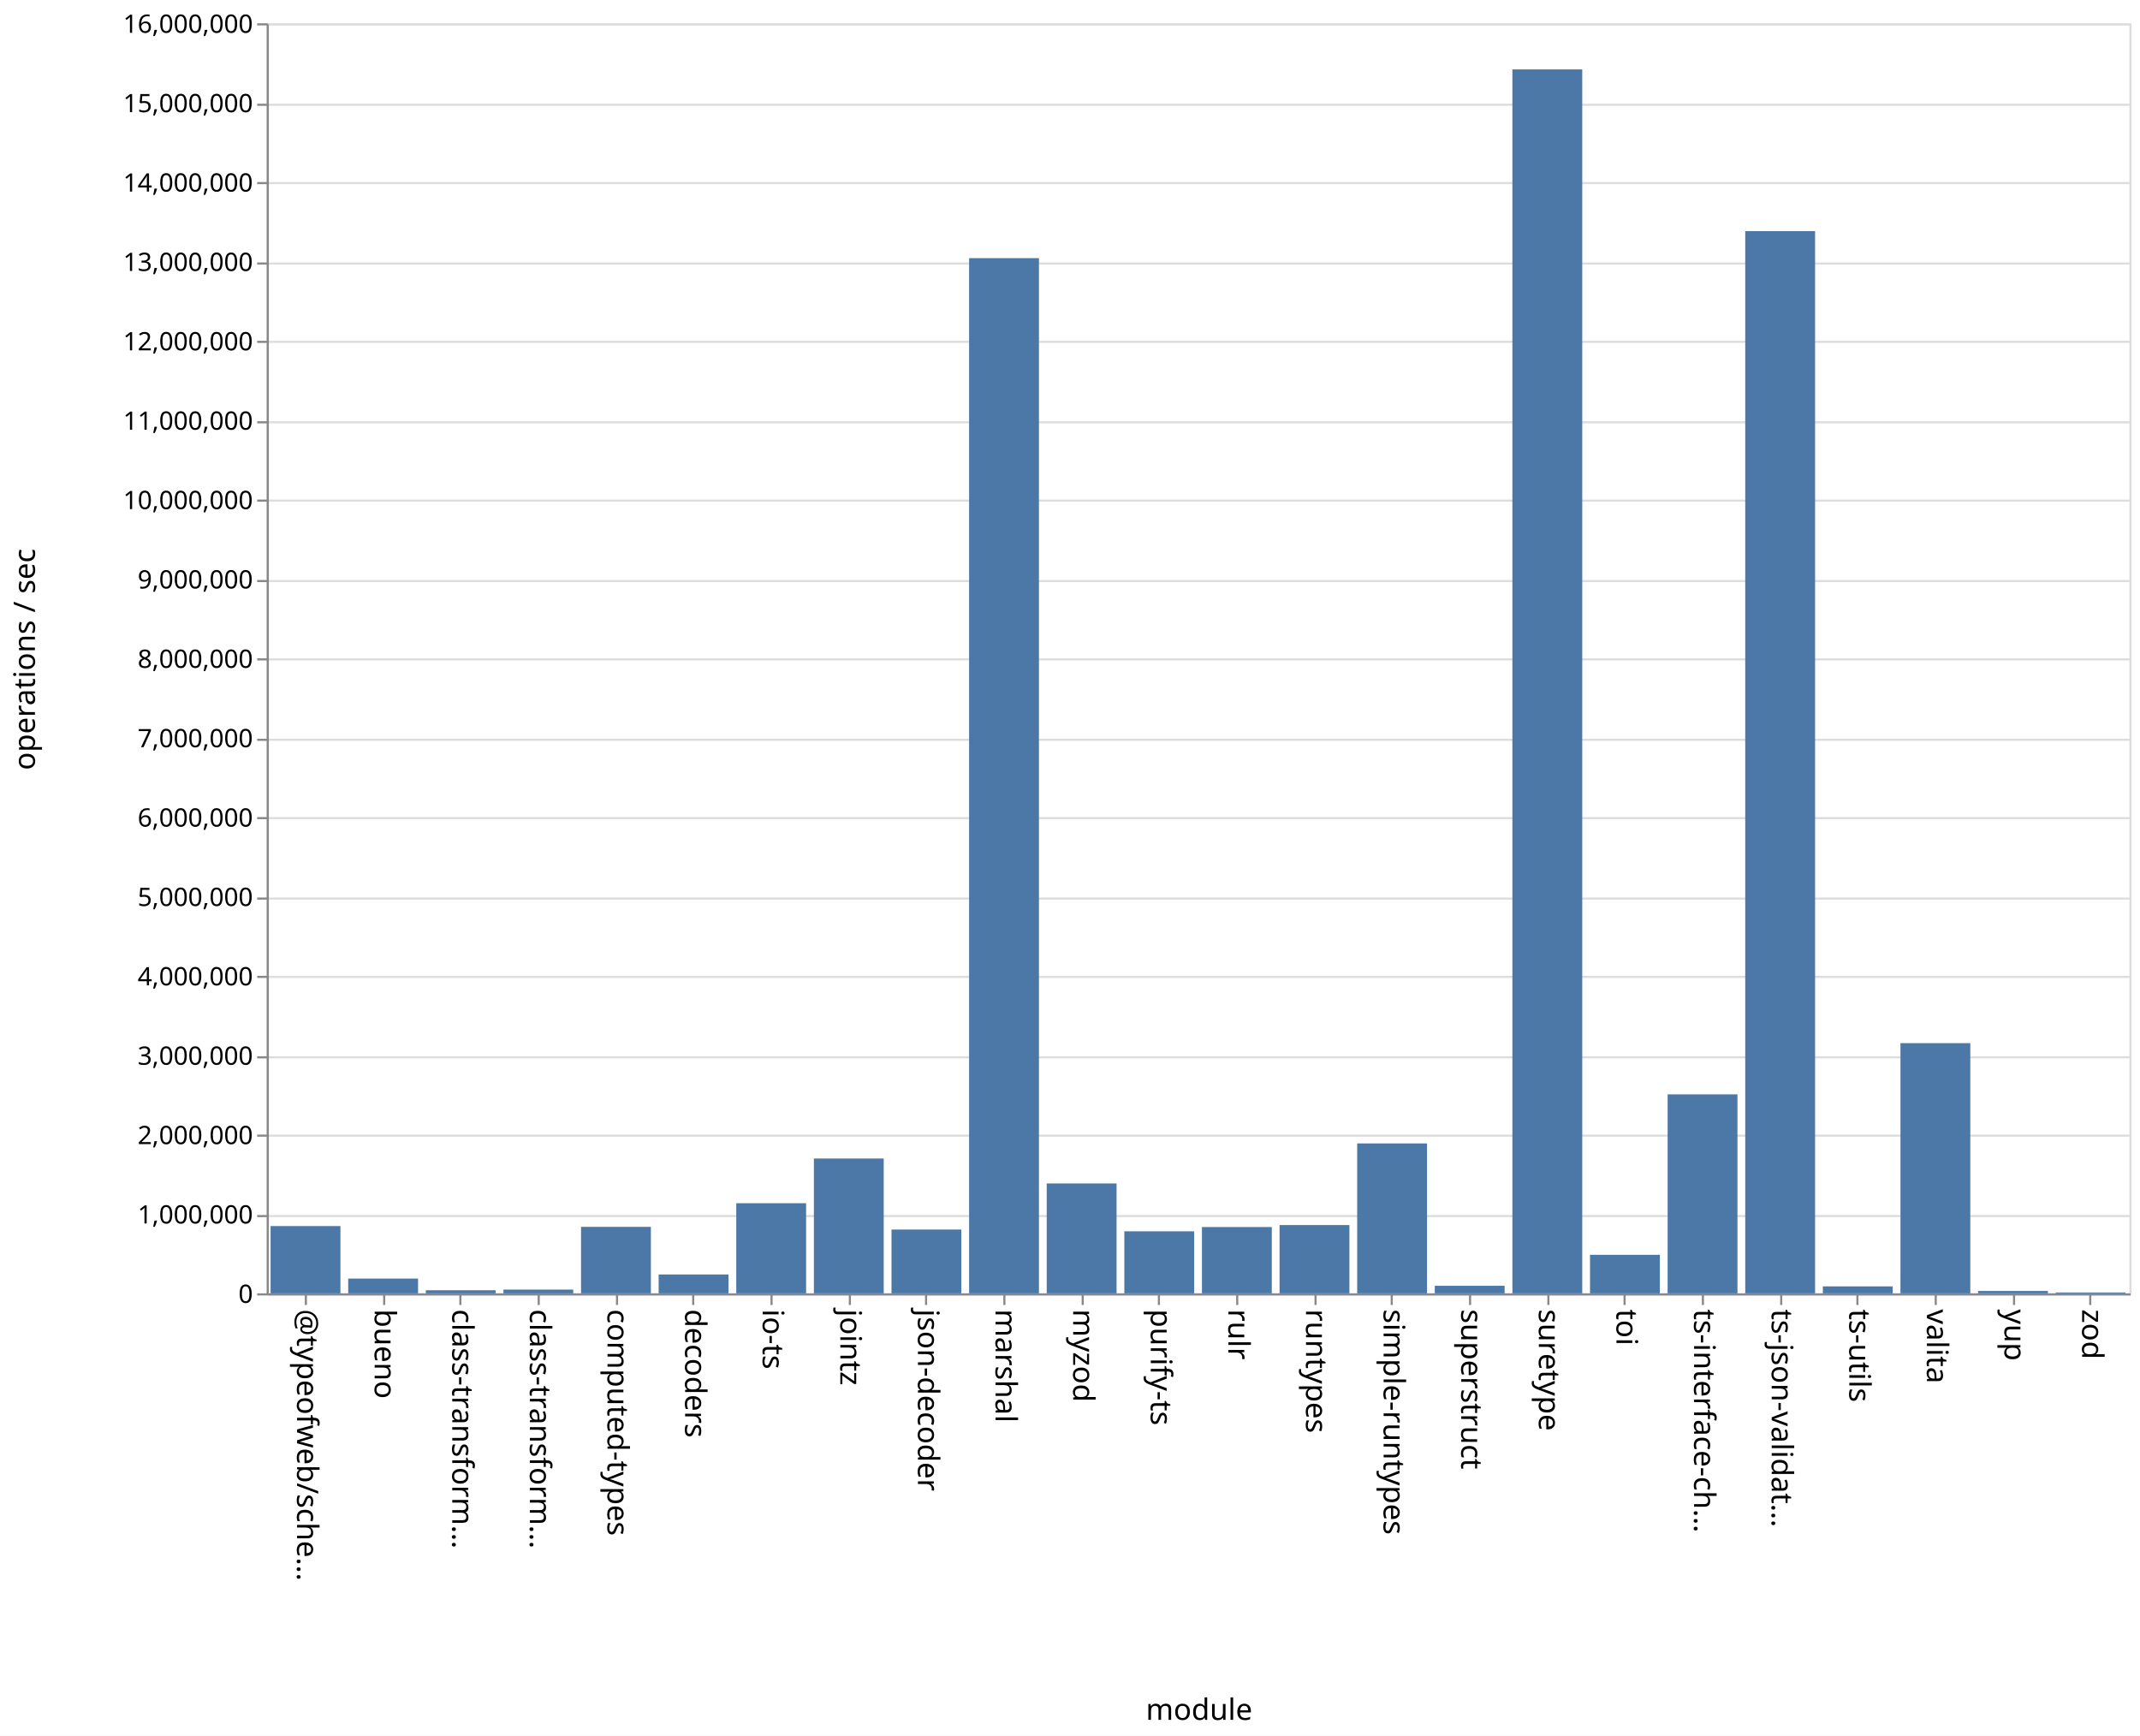
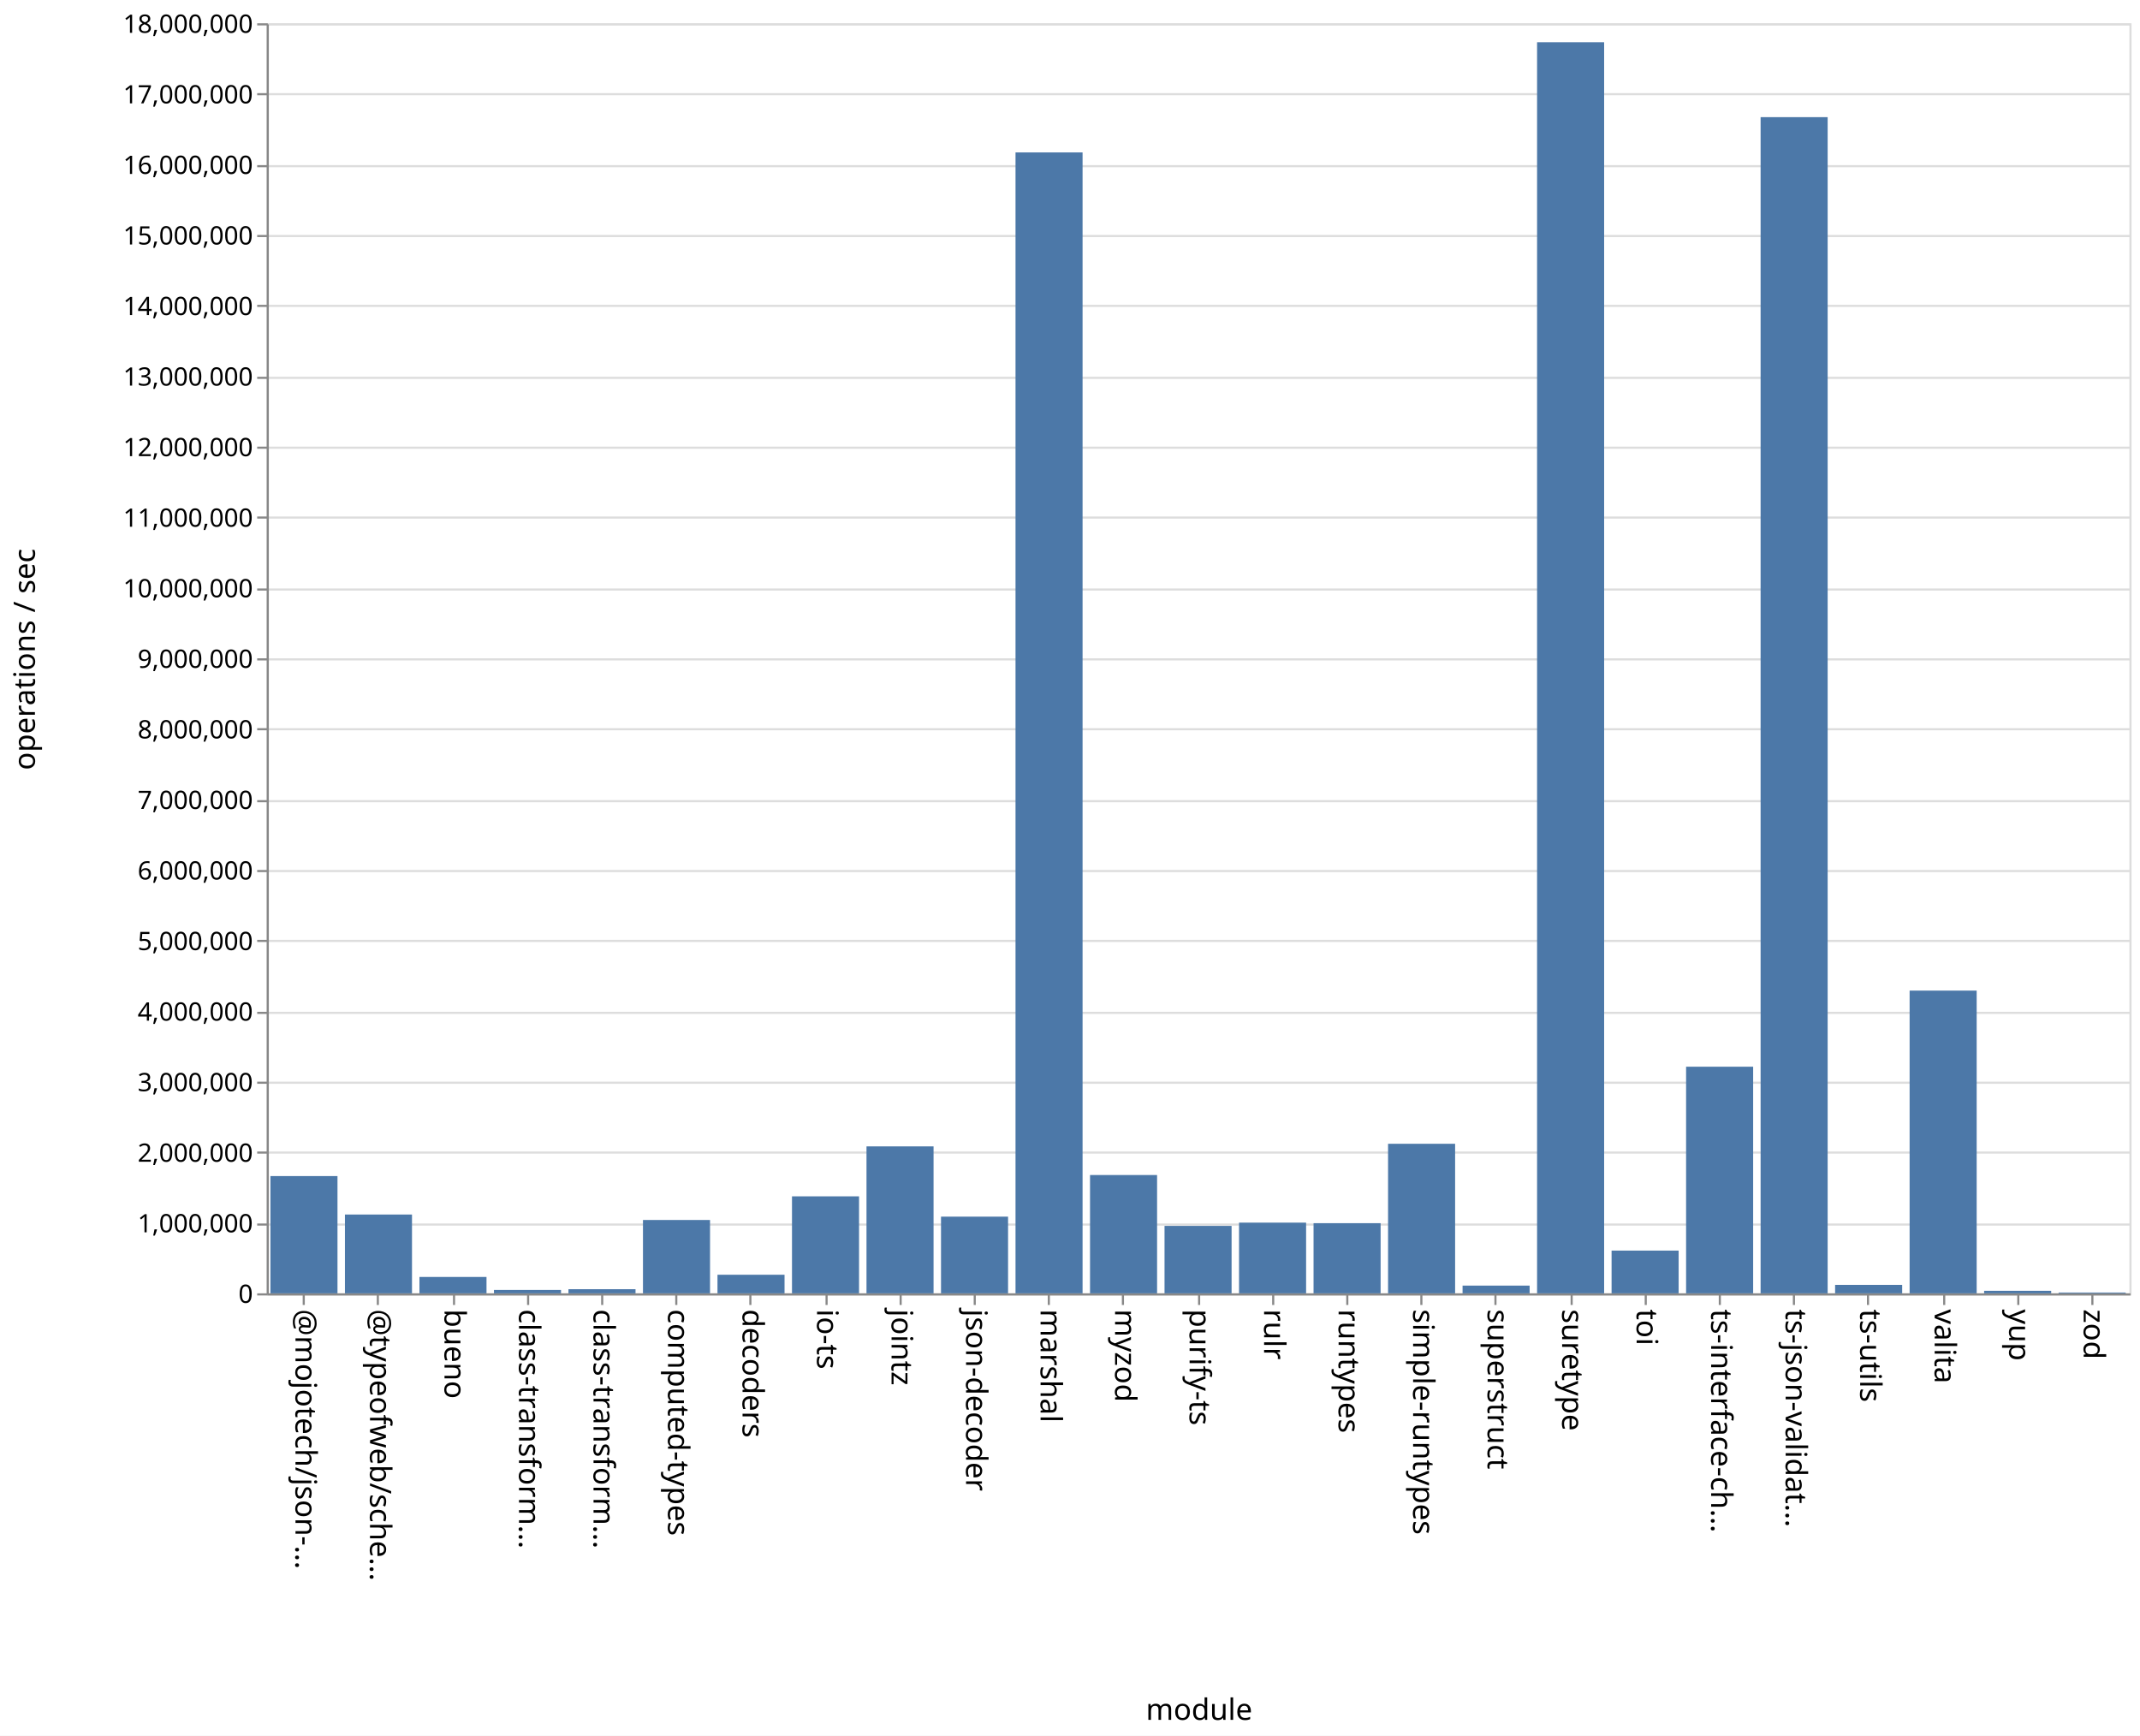
<svg xmlns="http://www.w3.org/2000/svg" class="marks" width="1011" height="820">
  <path fill="#fff" d="M0 0h1011v820H0z" />
  <g class="mark-group role-frame root" aria-roledescription="group mark container" fill="none" stroke-miterlimit="10">
    <path class="background" aria-hidden="true" d="M126.5 11.5h880v600h-880z" stroke="#ddd" />
-     <g class="mark-group role-axis" aria-roledescription="axis" aria-label="Y-axis for a linear scale with values from 0 to 16,000,000">
+     <g class="mark-group role-axis" aria-roledescription="axis" aria-label="Y-axis for a linear scale with values from 0 to 18,000,000">
      <path class="background" aria-hidden="true" d="M126.5 11.5z" pointer-events="none" />
      <g class="mark-rule role-axis-grid" pointer-events="none" stroke="#ddd">
-         <path d="M126.5 611.5h880M126.5 574.5h880M126.5 536.5h880M126.5 499.5h880M126.5 461.5h880M126.5 424.5h880M126.5 386.5h880M126.5 349.5h880M126.5 311.5h880M126.5 274.5h880M126.5 236.5h880M126.5 199.5h880M126.5 161.5h880M126.5 124.5h880M126.5 86.5h880M126.5 49.5h880M126.5 11.5h880" />
+         <path d="M126.5 611.5h880M126.5 578.5h880M126.5 544.5h880M126.5 511.5h880M126.5 478.5h880M126.5 444.5h880M126.5 411.5h880M126.5 378.5h880M126.5 344.5h880M126.5 311.5h880M126.5 278.5h880M126.5 244.5h880M126.5 211.5h880M126.5 178.5h880M126.5 144.5h880M126.5 111.5h880M126.5 78.5h880M126.5 44.5h880M126.5 11.5h880" />
      </g>
    </g>
-     <g class="mark-group role-axis" aria-roledescription="axis" aria-label="X-axis titled 'module' for a discrete scale with 24 values: @typeofweb/schema, bueno, class-transformer-validator-async, class-transformer-validator-sync, computed-types, ending with zod">
+     <g class="mark-group role-axis" aria-roledescription="axis" aria-label="X-axis titled 'module' for a discrete scale with 25 values: @mojotech/json-type-validation, @typeofweb/schema, bueno, class-transformer-validator-async, class-transformer-validator-sync, ending with zod">
      <path class="background" aria-hidden="true" d="M126.5 611.5z" pointer-events="none" />
      <g class="mark-rule role-axis-tick" pointer-events="none" stroke="#888">
-         <path d="M144.5 611.5v5M181.5 611.5v5M217.5 611.5v5M254.5 611.5v5M291.5 611.5v5M327.5 611.5v5M364.5 611.5v5M401.5 611.5v5M437.5 611.5v5M474.5 611.5v5M511.5 611.5v5M547.5 611.5v5M584.5 611.5v5M621.5 611.5v5M657.5 611.5v5M694.5 611.5v5M731.5 611.5v5M767.5 611.5v5M804.5 611.5v5M841.5 611.5v5M877.5 611.5v5M914.5 611.5v5M951.5 611.5v5M987.5 611.5v5" />
+         <path d="M143.5 611.5v5M178.5 611.5v5M214.5 611.5v5M249.5 611.5v5M284.5 611.5v5M319.5 611.5v5M354.5 611.5v5M390.5 611.5v5M425.5 611.5v5M460.5 611.5v5M495.5 611.5v5M530.5 611.5v5M566.5 611.5v5M601.5 611.5v5M636.5 611.5v5M671.5 611.5v5M706.5 611.5v5M742.5 611.5v5M777.5 611.5v5M812.5 611.5v5M847.5 611.5v5M882.5 611.5v5M918.5 611.5v5M953.5 611.5v5M988.5 611.5v5" />
      </g>
      <g class="mark-text role-axis-label" pointer-events="none" font-family="sans-serif" font-size="14" fill="#000">
-         <text transform="rotate(90 -239.083 379.417)">@typeofweb/sche…</text>
-         <text transform="rotate(90 -220.75 397.75)">bueno</text>
-         <text transform="rotate(90 -202.417 416.083)">class-transform…</text>
-         <text transform="rotate(90 -184.083 434.417)">class-transform…</text>
-         <text transform="rotate(90 -165.75 452.75)">computed-types</text>
-         <text transform="rotate(90 -147.417 471.083)">decoders</text>
-         <text transform="rotate(90 -129.083 489.417)">io-ts</text>
-         <text transform="rotate(90 -110.75 507.75)">jointz</text>
-         <text transform="rotate(90 -92.417 526.083)">json-decoder</text>
-         <text transform="rotate(90 -74.083 544.417)">marshal</text>
-         <text transform="rotate(90 -55.75 562.75)">myzod</text>
-         <text transform="rotate(90 -37.417 581.083)">purify-ts</text>
-         <text transform="rotate(90 -19.083 599.417)">rulr</text>
-         <text transform="rotate(90 -.75 617.75)">runtypes</text>
-         <text transform="rotate(90 17.583 636.083)">simple-runtypes</text>
-         <text transform="rotate(90 35.917 654.417)">superstruct</text>
-         <text transform="rotate(90 54.25 672.75)">suretype</text>
-         <text transform="rotate(90 72.583 691.083)">toi</text>
-         <text transform="rotate(90 90.917 709.417)">ts-interface-ch…</text>
-         <text transform="rotate(90 109.25 727.75)">ts-json-validat…</text>
-         <text transform="rotate(90 127.583 746.083)">ts-utils</text>
-         <text transform="rotate(90 145.917 764.417)">valita</text>
-         <text transform="rotate(90 164.25 782.75)">yup</text>
-         <text transform="rotate(90 182.583 801.083)">zod</text>
+         <text transform="rotate(90 -239.45 379.05)">@mojotech/json-…</text>
+         <text transform="rotate(90 -221.85 396.65)">@typeofweb/sche…</text>
+         <text transform="rotate(90 -204.25 414.25)">bueno</text>
+         <text transform="rotate(90 -186.65 431.85)">class-transform…</text>
+         <text transform="rotate(90 -169.05 449.45)">class-transform…</text>
+         <text transform="rotate(90 -151.45 467.05)">computed-types</text>
+         <text transform="rotate(90 -133.85 484.65)">decoders</text>
+         <text transform="rotate(90 -116.25 502.25)">io-ts</text>
+         <text transform="rotate(90 -98.65 519.85)">jointz</text>
+         <text transform="rotate(90 -81.05 537.45)">json-decoder</text>
+         <text transform="rotate(90 -63.45 555.05)">marshal</text>
+         <text transform="rotate(90 -45.85 572.65)">myzod</text>
+         <text transform="rotate(90 -28.25 590.25)">purify-ts</text>
+         <text transform="rotate(90 -10.65 607.85)">rulr</text>
+         <text transform="rotate(90 6.95 625.45)">runtypes</text>
+         <text transform="rotate(90 24.55 643.05)">simple-runtypes</text>
+         <text transform="rotate(90 42.15 660.65)">superstruct</text>
+         <text transform="rotate(90 59.75 678.25)">suretype</text>
+         <text transform="rotate(90 77.35 695.85)">toi</text>
+         <text transform="rotate(90 94.95 713.45)">ts-interface-ch…</text>
+         <text transform="rotate(90 112.55 731.05)">ts-json-validat…</text>
+         <text transform="rotate(90 130.15 748.65)">ts-utils</text>
+         <text transform="rotate(90 147.75 766.25)">valita</text>
+         <text transform="rotate(90 165.35 783.85)">yup</text>
+         <text transform="rotate(90 182.95 801.45)">zod</text>
      </g>
      <path stroke="#888" d="M126.5 611.5h880" class="mark-rule role-axis-domain" pointer-events="none" />
      <text text-anchor="middle" transform="translate(566.5 812.5)" font-family="sans-serif" font-size="14" fill="#000" class="mark-text role-axis-title" pointer-events="none">module</text>
    </g>
-     <g class="mark-group role-axis" aria-roledescription="axis" aria-label="Y-axis titled 'operations / sec' for a linear scale with values from 0 to 16,000,000">
+     <g class="mark-group role-axis" aria-roledescription="axis" aria-label="Y-axis titled 'operations / sec' for a linear scale with values from 0 to 18,000,000">
      <path class="background" aria-hidden="true" d="M126.5 11.5z" pointer-events="none" />
      <g class="mark-rule role-axis-tick" pointer-events="none" stroke="#888">
-         <path d="M126.5 611.5h-5M126.5 574.5h-5M126.5 536.5h-5M126.5 499.5h-5M126.5 461.5h-5M126.5 424.5h-5M126.5 386.5h-5M126.5 349.5h-5M126.5 311.5h-5M126.5 274.5h-5M126.5 236.5h-5M126.5 199.5h-5M126.5 161.5h-5M126.5 124.5h-5M126.5 86.5h-5M126.5 49.5h-5M126.5 11.5h-5" />
+         <path d="M126.5 611.5h-5M126.5 578.5h-5M126.5 544.5h-5M126.5 511.5h-5M126.5 478.5h-5M126.5 444.5h-5M126.5 411.5h-5M126.5 378.5h-5M126.5 344.5h-5M126.5 311.5h-5M126.5 278.5h-5M126.5 244.5h-5M126.5 211.5h-5M126.5 178.5h-5M126.5 144.5h-5M126.5 111.5h-5M126.5 78.5h-5M126.5 44.5h-5M126.5 11.5h-5" />
      </g>
      <g class="mark-text role-axis-label" pointer-events="none" text-anchor="end" font-family="sans-serif" font-size="12" fill="#000">
        <text transform="translate(119.5 615.5)">0</text>
-         <text transform="translate(119.5 578)">1,000,000</text>
-         <text transform="translate(119.5 540.5)">2,000,000</text>
-         <text transform="translate(119.5 503)">3,000,000</text>
-         <text transform="translate(119.5 465.5)">4,000,000</text>
-         <text transform="translate(119.5 428)">5,000,000</text>
-         <text transform="translate(119.5 390.5)">6,000,000</text>
-         <text transform="translate(119.5 353)">7,000,000</text>
-         <text transform="translate(119.5 315.5)">8,000,000</text>
-         <text transform="translate(119.5 278)">9,000,000</text>
-         <text transform="translate(119.5 240.5)">10,000,000</text>
-         <text transform="translate(119.5 203)">11,000,000</text>
-         <text transform="translate(119.5 165.5)">12,000,000</text>
-         <text transform="translate(119.5 128)">13,000,000</text>
-         <text transform="translate(119.5 90.5)">14,000,000</text>
-         <text transform="translate(119.5 53)">15,000,000</text>
-         <text transform="translate(119.5 15.5)">16,000,000</text>
+         <text transform="translate(119.5 582.167)">1,000,000</text>
+         <text transform="translate(119.5 548.833)">2,000,000</text>
+         <text transform="translate(119.5 515.5)">3,000,000</text>
+         <text transform="translate(119.5 482.167)">4,000,000</text>
+         <text transform="translate(119.5 448.833)">5,000,000</text>
+         <text transform="translate(119.5 415.5)">6,000,000</text>
+         <text transform="translate(119.5 382.167)">7,000,000</text>
+         <text transform="translate(119.5 348.833)">8,000,000</text>
+         <text transform="translate(119.5 315.5)">9,000,000</text>
+         <text transform="translate(119.5 282.167)">10,000,000</text>
+         <text transform="translate(119.5 248.833)">11,000,000</text>
+         <text transform="translate(119.5 215.5)">12,000,000</text>
+         <text transform="translate(119.5 182.167)">13,000,000</text>
+         <text transform="translate(119.5 148.833)">14,000,000</text>
+         <text transform="translate(119.5 115.5)">15,000,000</text>
+         <text transform="translate(119.5 82.167)">16,000,000</text>
+         <text transform="translate(119.5 48.833)">17,000,000</text>
+         <text transform="translate(119.5 15.5)">18,000,000</text>
      </g>
      <path stroke="#888" d="M126.5 611.5v-600" class="mark-rule role-axis-domain" pointer-events="none" />
      <text text-anchor="middle" transform="rotate(-90 164 147.5)" font-family="sans-serif" font-size="14" fill="#000" class="mark-text role-axis-title" pointer-events="none">operations / sec</text>
    </g>
    <g class="mark-rect role-mark marks" aria-roledescription="rect mark container" fill="#4c78a8">
-       <path d="M164.5 604.023h33V611h-33zM201.167 609.544h33V611h-33zM237.833 609.225h33V611h-33zM274.5 579.59h33V611h-33zM311.167 602.09h33V611h-33zM347.833 568.428h33V611h-33zM384.5 547.301h33V611h-33zM421.167 580.86h33V611h-33zM457.833 121.95h33V611h-33zM494.5 559.084h33V611h-33zM531.167 581.696h33V611h-33zM567.833 579.678h33V611h-33zM604.5 578.742h33V611h-33zM641.167 540.179h33V611h-33zM677.833 607.432h33V611h-33zM714.5 32.79h33V611h-33zM751.167 592.795h33V611h-33zM787.833 516.997h33V611h-33zM824.5 109.183h33V611h-33zM861.167 607.71h33V611h-33zM127.833 579.22h33V611h-33zM897.833 492.807h33V611h-33zM934.5 609.87h33V611h-33zM971.167 610.587h33V611h-33z" />
+       <path d="M198.16 603.26h31.68V611h-31.68zM233.36 609.385h31.68V611h-31.68zM268.56 609.047h31.68V611h-31.68zM303.76 576.346h31.68V611h-31.68zM338.96 602.217h31.68V611h-31.68zM374.16 565.175h31.68V611h-31.68zM409.36 541.573h31.68V611h-31.68zM444.56 574.767h31.68V611h-31.68zM479.76 72.007h31.68V611h-31.68zM514.96 555.107h31.68V611h-31.68zM550.16 579.135h31.68V611h-31.68zM585.36 577.597h31.68V611h-31.68zM620.56 577.855h31.68V611h-31.68zM655.76 540.344h31.68V611h-31.68zM690.96 607.347h31.68V611h-31.68zM726.16 19.952h31.68V611h-31.68zM761.36 590.806h31.68V611h-31.68zM796.56 503.934h31.68V611h-31.68zM831.76 55.345h31.68V611h-31.68zM866.96 607.002h31.68V611h-31.68zM162.96 573.767h31.68V611h-31.68zM902.16 467.984h31.68V611h-31.68zM937.36 609.803h31.68V611h-31.68zM972.56 610.623h31.68V611h-31.68zM127.76 555.599h31.68V611h-31.68z" />
    </g>
  </g>
</svg>
